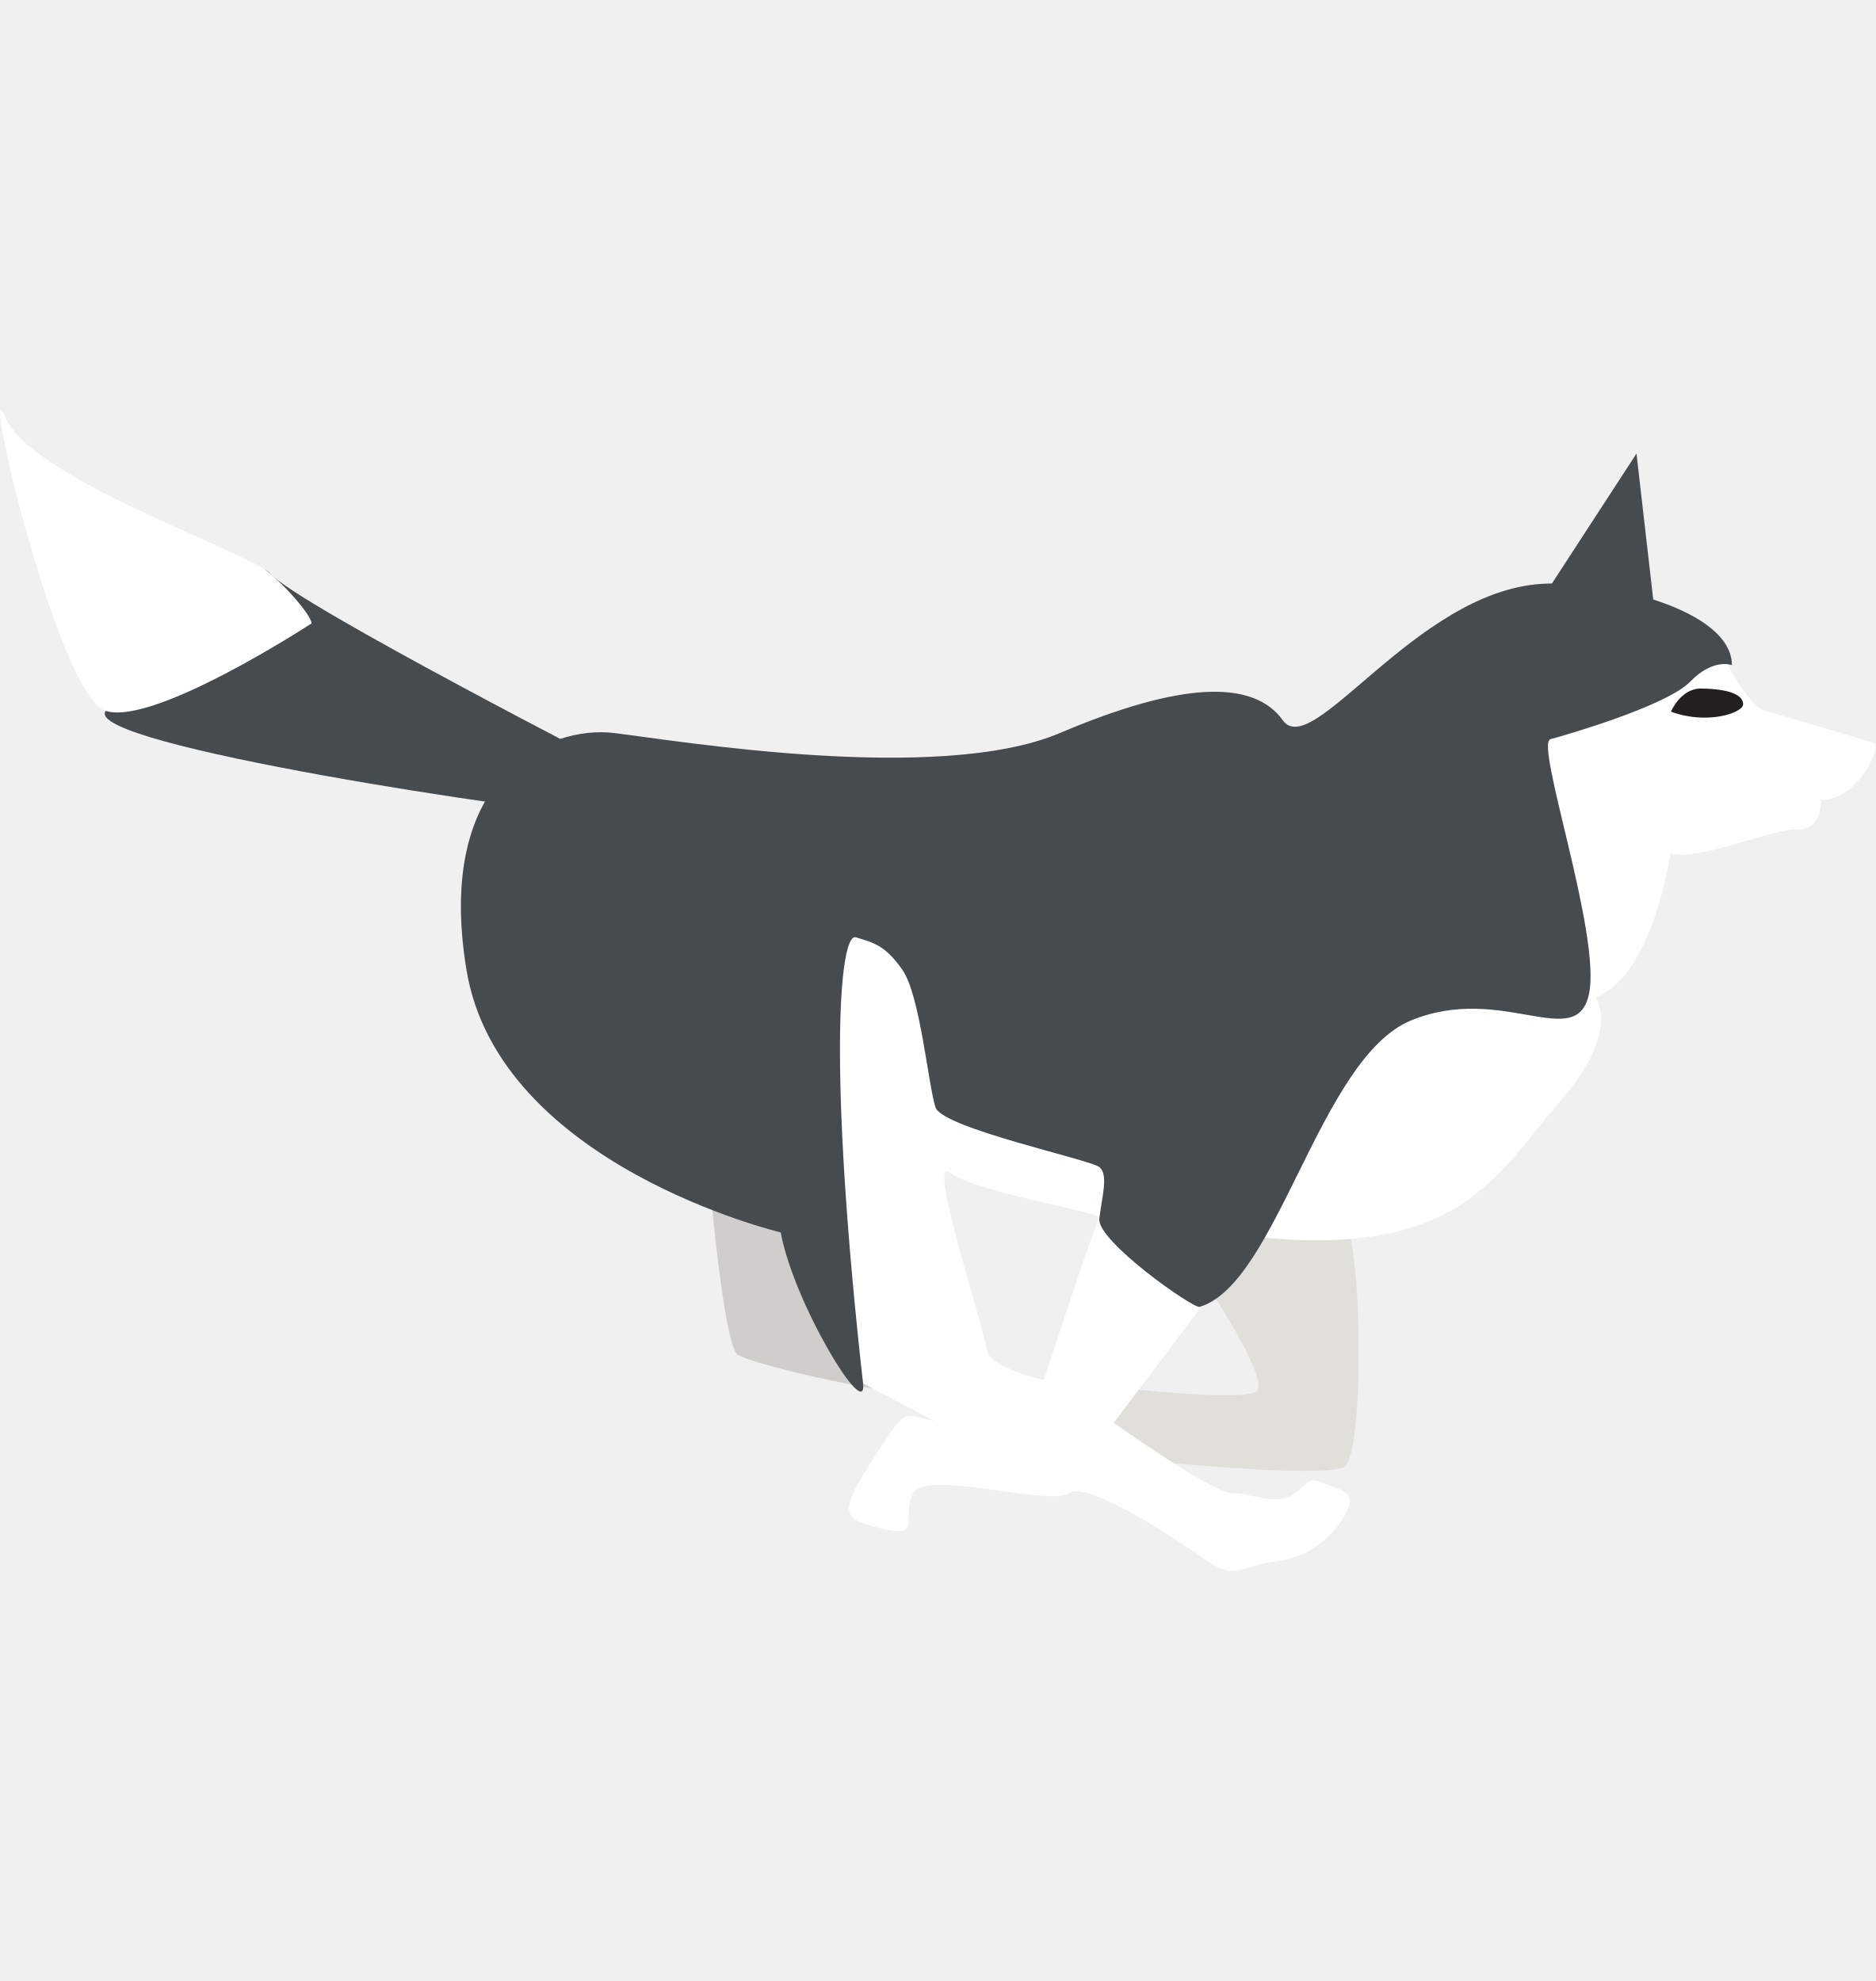
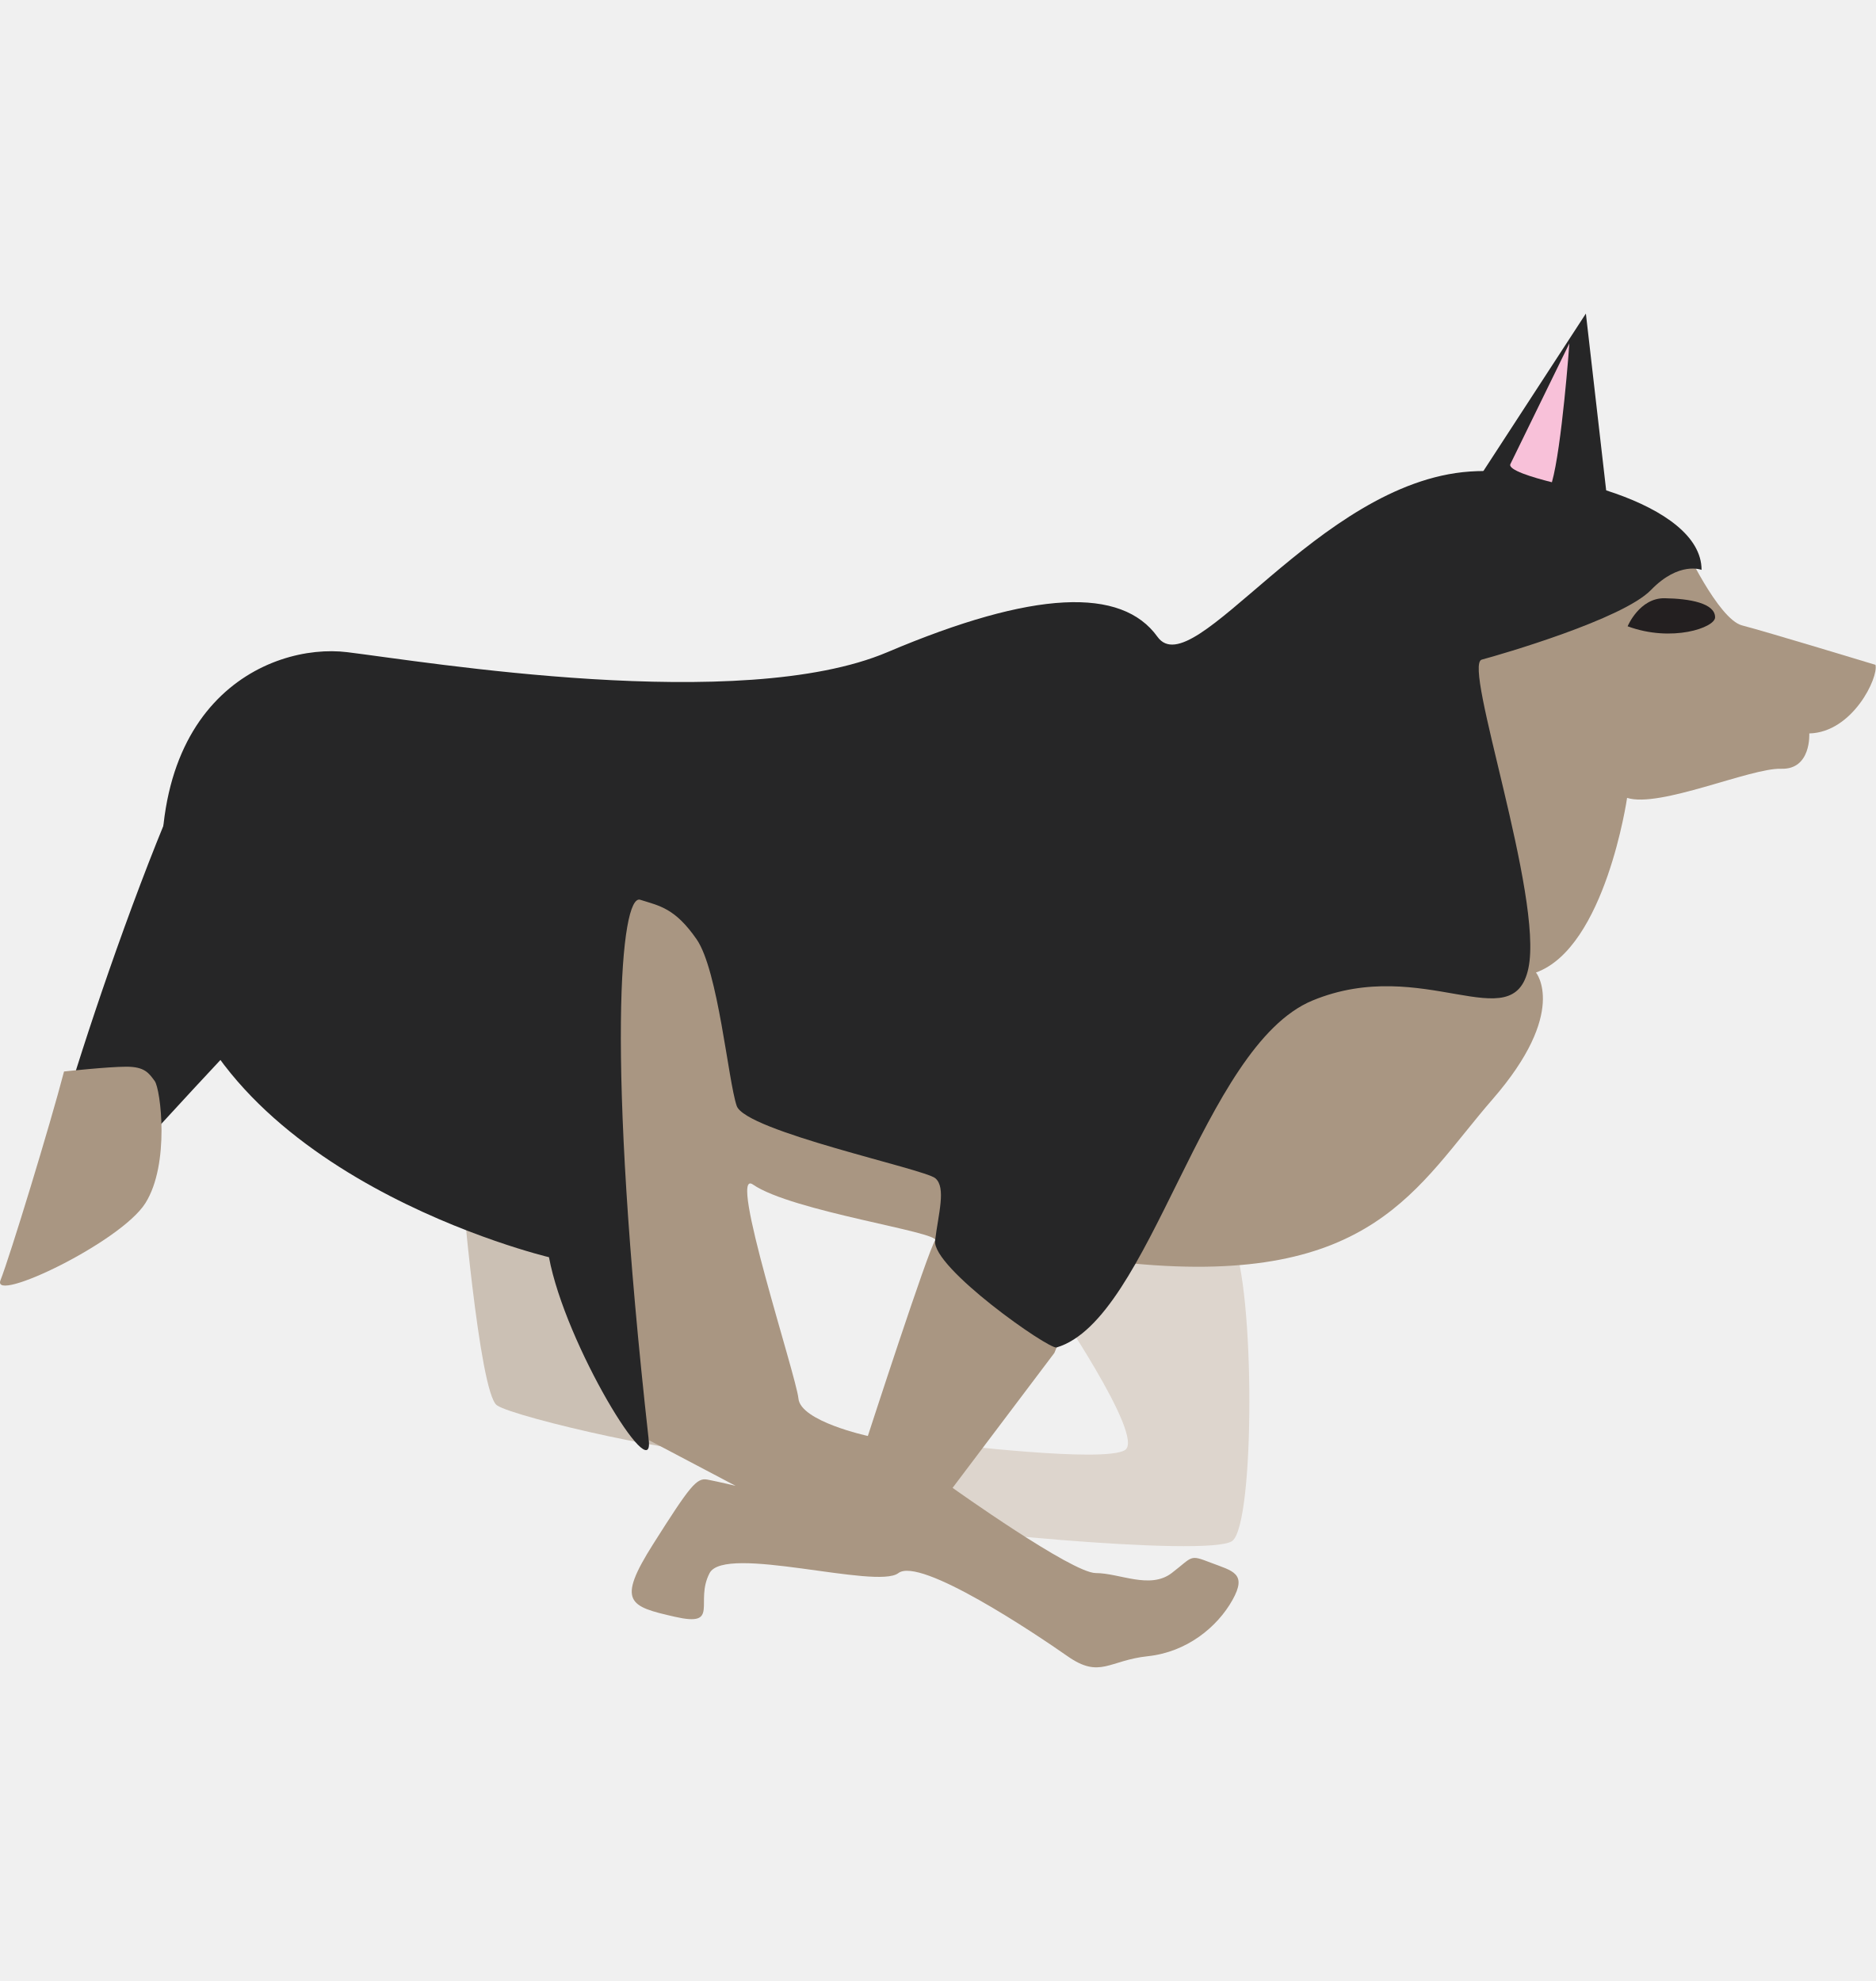
- <svg xmlns="http://www.w3.org/2000/svg" width="71" height="75" viewBox="0 0 1613.43 998.8">
+ <svg xmlns="http://www.w3.org/2000/svg" width="71" height="75" viewBox="0 0 1331.65 961.36">
  <g id="Layer_2" data-name="Layer 2">
    <g id="Layer_2-2" data-name="Layer 2">
-       <path d="M1027.26,736.29s68.14,99.08,53.13,108.2-123.68-4.15-134.61-5.26-41,47.6-29.41,54.24,224.08,27.68,240.25,15.5,16.17-180.43,0-213.64-41.58-67.52-57.75-62-75.08,35.43-79.7,45.39S1027.26,736.29,1027.26,736.29Z" fill="#e0dfd9" />
-       <path d="M609.14,650s12.7,153.86,25.41,162.72S781.24,852,792.79,844.49s0-54-9.24-62.82S609.14,650,609.14,650Z" fill="#d0cecb" />
-       <path d="M1613.23,286.87s-77.77-23.61-94.71-28-41.58-57.56-41.58-57.56h-29.26s-124.74,22.14-149.38,32.47-117,94.46-117,94.46L1095,347.39,762.37,374,653,424.13l52.36,230.25,37,183L804,869.86s-12.32-3-20-4.43-12.32,4.43-38.5,45.75-16.94,44.28,15.4,51.66,13.86-10.33,24.64-31,118.58,11.8,134,0,97,42.8,120.13,59,29.26,3,57,0,49.28-20.66,60.06-39.85,0-20.66-15.4-26.56-12.32-4.43-27.72,7.38-37,0-53.9,0S958,871.33,958,871.33l72.39-95.93,29.26-72.32,26.18,8.86c170.94,16.23,201.74-54.61,255.64-116.6s30.8-90,30.8-90c49.28-17.71,64.68-124,64.68-124,23.1,7.38,87.78-21.4,109.34-20.66s20-25.09,20-25.09C1597.06,334.84,1615.54,295.73,1613.23,286.87ZM945.63,695.7c-4.62,5.9-47.74,138.74-47.74,138.74s-47.74-10.33-49.28-26.57-50.52-164.6-32.34-152C844,675,950.25,689.8,945.63,695.7Z" fill="#fff" />
-       <path d="M1437.29,259.5s8.37-20.2,26.28-19.92,35.8,3.53,35.8,13.56C1499.37,260.48,1468.65,271.13,1437.29,259.5Z" fill="#231f20" />
-       <path d="M742.35,837.39c3.92,35.07-59.29-67.89-70.84-129.88,0,0-242.55-57.56-270.27-225.82s71.61-210.58,127-203.81,279.51,44.15,383.46,0,166.33-46.35,191.74-10.93,113.77-109.84,221.76-117.34c56.21-3.9,164.51,22.14,164.51,69.84,0,0-15.9-6.37-35.92,14.29s-106.26,45.75-120.12,49.44,43.89,168.26,33.11,219.18-74.69-9.6-153.23,22.87-114.84,226.61-181.72,246.36c-5.39,1.6-88.56-56.7-86.25-75.89s8-37.63.15-44.28S810.88,618,804.72,600s-13.09-96.21-28.49-118.35-26.18-23.61-40-28S711.55,561.39,742.35,837.39Z" fill="#464b4f" />
-       <polygon points="1326.02 162.9 1407.64 37.44 1423.81 178.39 1326.02 162.9" fill="#464b4f" />
-       <path d="M540.61,313.44S255.7,167.32,232.6,140.76,112.48,229.31,90.92,258.83s378.85,88.56,425.05,90S540.61,313.44,540.61,313.44Z" fill="#464b4f" />
-       <path d="M268,183.56c0-4.43-12.32-22.14-35.42-42.8S27.78,59.58,4.68,6.45s44.66,239.1,86.24,252.38S268,183.56,268,183.56Z" fill="#fff" />
+       <path d="M745.48,698.84s68.15,99.08,53.13,108.21S674.93,802.9,664,801.79s-41,47.6-29.4,54.24,224.07,27.67,240.24,15.5,16.17-180.43,0-213.64-41.58-67.52-57.75-62-75.08,35.42-79.7,45.38S745.48,698.84,745.48,698.84Z" fill="#ddd5cd" />
+       <path d="M327.36,612.5s12.71,153.87,25.41,162.72S499.46,814.53,511,807.05s0-54-9.24-62.82S327.36,612.5,327.36,612.5Z" fill="#cbc0b4" />
+       <path d="M1331.46,249.43s-77.77-23.62-94.71-28-41.58-57.56-41.58-57.56h-29.26S1041.16,186,1016.52,196.3s-117,94.45-117,94.45l-86.24,19.19L480.6,336.51,371.25,386.69l52.36,230.24,37,183,61.61,32.47s-12.32-2.95-20-4.42-12.32,4.42-38.5,45.75-17,44.28,15.4,51.66,13.86-10.33,24.64-31,118.58,11.81,134,0,97,42.8,120.12,59,29.26,2.95,57,0,49.28-20.66,60.06-39.85,0-20.66-15.4-26.57-12.32-4.42-27.72,7.38-37,0-53.9,0-101.64-60.51-101.64-60.51L748.56,738l29.26-72.32L804,674.49c170.94,16.24,201.74-54.61,255.64-116.59s30.8-90,30.8-90c49.28-17.71,64.69-124,64.69-124,23.1,7.38,87.78-21.4,109.34-20.67s20-25.09,20-25.09C1315.29,297.4,1333.77,258.28,1331.46,249.43ZM663.86,658.26C659.24,664.16,616.12,797,616.12,797s-47.74-10.33-49.28-26.56-50.52-164.6-32.34-152C562.22,637.59,668.48,652.35,663.86,658.26Z" fill="#a99682" />
+       <path d="M1155.51,222.06s8.38-20.2,26.28-19.92,35.81,3.53,35.81,13.56C1217.6,223,1186.87,233.68,1155.51,222.06Z" fill="#231f20" />
+       <path d="M460.57,799.94c3.92,35.08-59.29-67.89-70.84-129.88,0,0-242.55-57.56-270.27-225.81s71.61-210.59,127.05-203.81S526,284.58,630,240.44,796.3,194.08,821.71,229.5s113.77-109.83,221.76-117.33C1099.68,108.27,1208,134.31,1208,182c0,0-15.9-6.38-35.92,14.29s-106.27,45.75-120.13,49.44,43.89,168.25,33.11,219.17-74.69-9.59-153.23,22.88S817,714.39,750.1,734.15c-5.39,1.59-88.55-56.71-86.24-75.89s8-37.64.14-44.28-134.89-33.41-141-51.39-13.09-96.2-28.49-118.34-26.18-23.61-40-28S429.77,524,460.57,799.94Z" fill="#262627" />
+       <polygon points="1044.24 125.45 1125.87 0 1142.04 140.95 1044.24 125.45" fill="#262627" />
+       <path d="M75.41,618.24S266,406.79,298,391.6s-87.41-109-118.33-130.43S44.28,556.35,38.2,593.59,75.41,618.24,75.41,618.24Z" fill="#262627" />
+       <path d="M1101.75,119.78c7-24.66,12.43-98.26,12.39-98.61l-41.85,85.68C1070.27,111,1087.92,116.3,1101.75,119.78Z" fill="#f8c1d9" />
+       <path d="M45.46,538.19C35.59,576.09,7.06,669.45.35,686.42s85.34-26.91,102.87-54.75,10.81-81,6.62-86.7-7.13-10.18-20.14-10.18S45.46,538.19,45.46,538.19Z" fill="#a99682" />
    </g>
  </g>
</svg>
